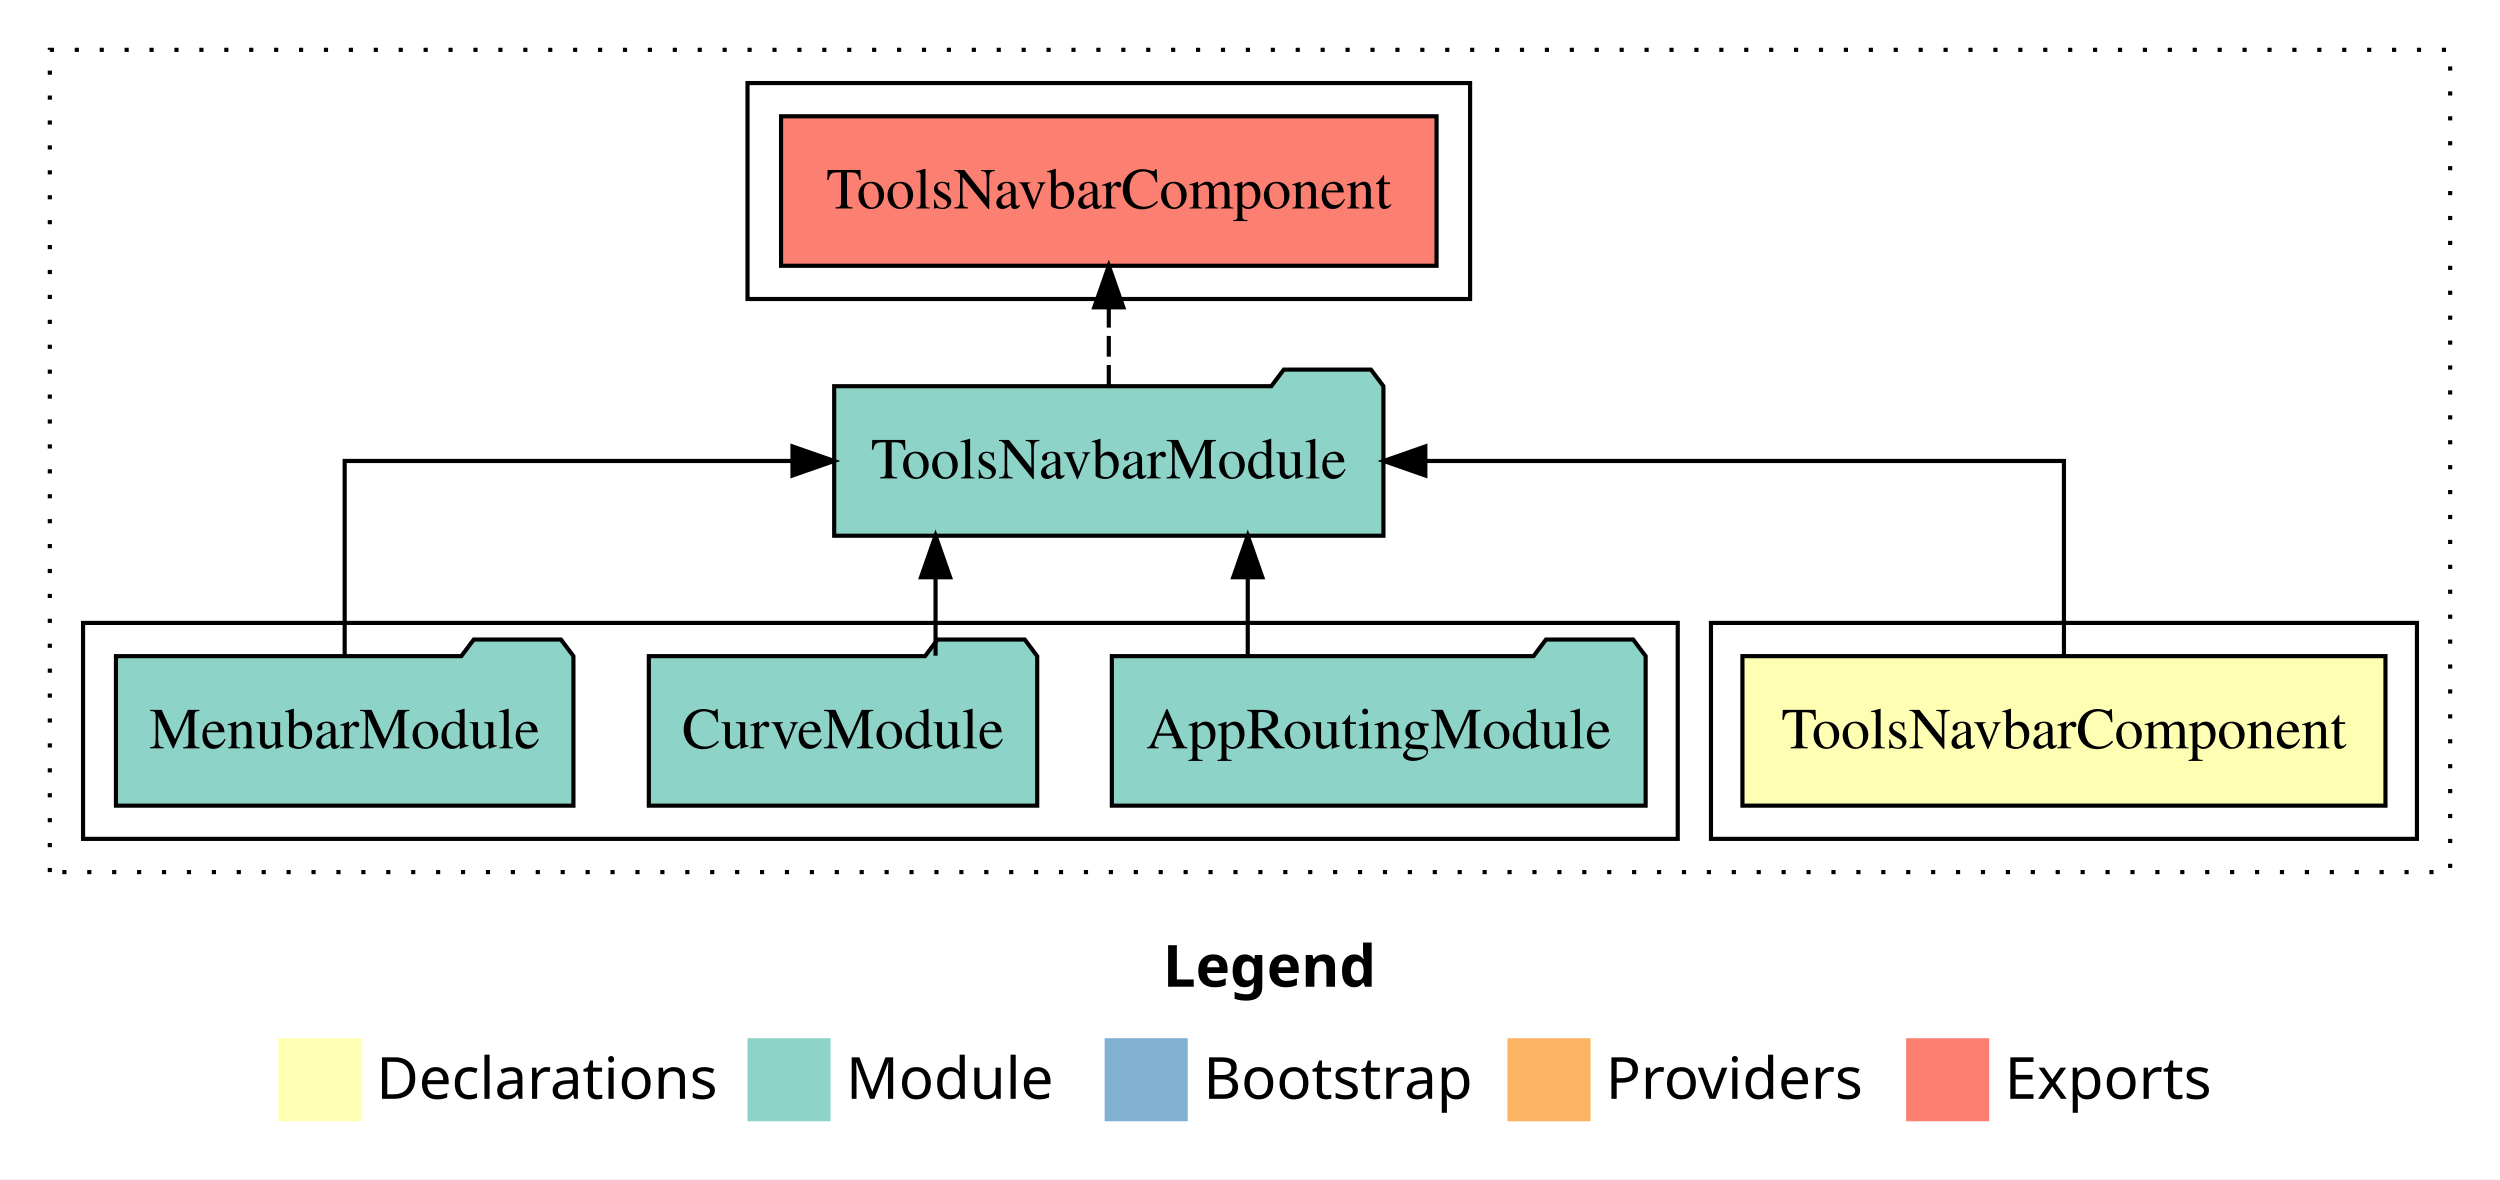
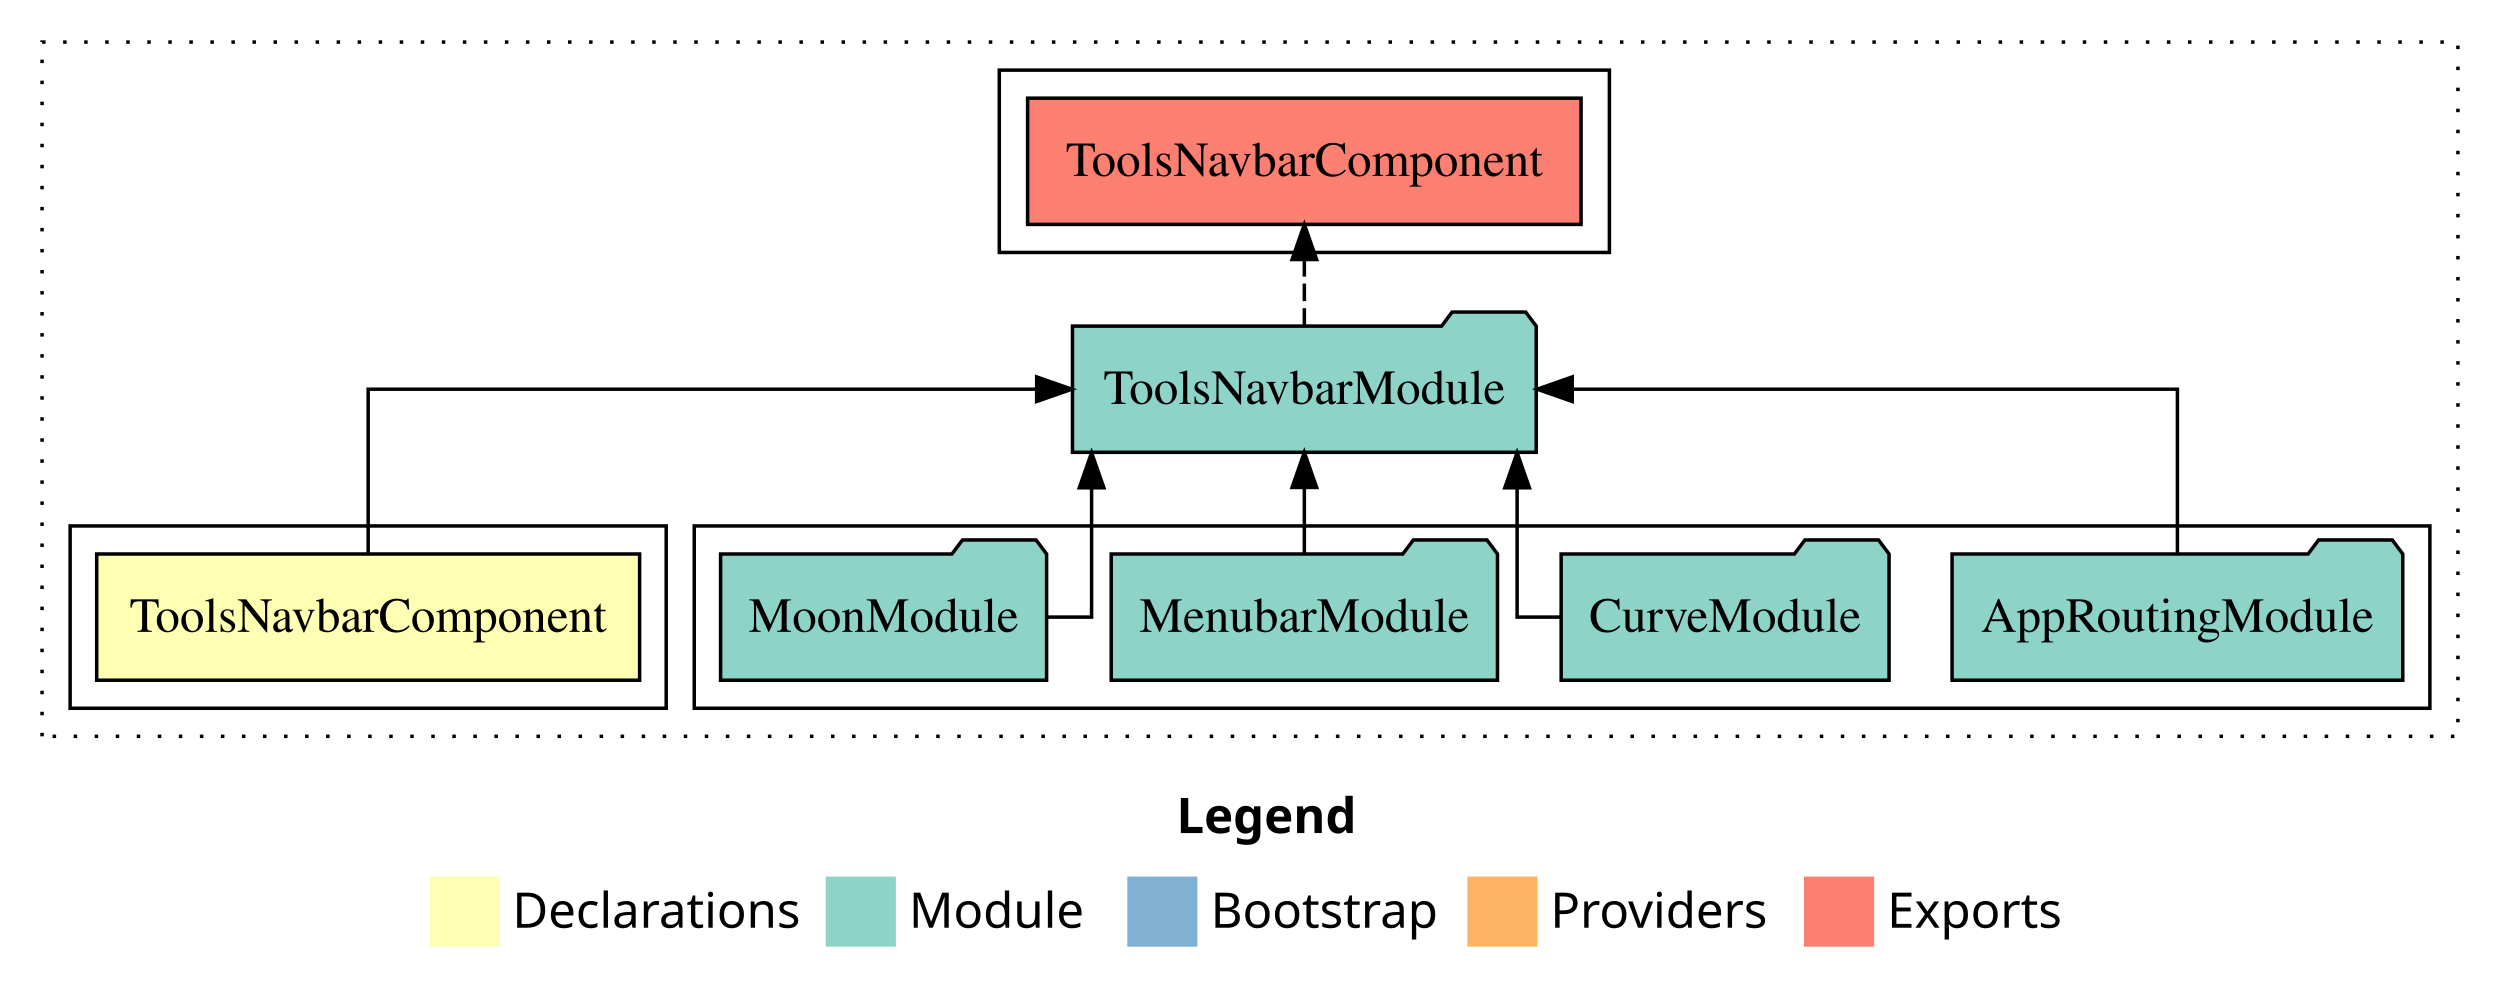
- <svg xmlns="http://www.w3.org/2000/svg" width="602pt" height="284pt" viewBox="0.00 0.00 602.00 284.00">
+ <svg xmlns="http://www.w3.org/2000/svg" width="713pt" height="284pt" viewBox="0.00 0.00 713.00 284.00">
  <g id="graph0" class="graph" transform="scale(1 1) rotate(0) translate(4 280)">
-     <polygon fill="white" stroke="transparent" points="-4,4 -4,-280 598,-280 598,4 -4,4" />
-     <text text-anchor="start" x="276.01" y="-42.4" font-family="Times-12" font-weight="bold" font-size="14.00">Legend</text>
-     <polygon fill="#ffffb3" stroke="transparent" points="63,-10 63,-30 83,-30 83,-10 63,-10" />
-     <text text-anchor="start" x="86.63" y="-15.4" font-family="Times-12" font-size="14.00">  Declarations</text>
-     <polygon fill="#8dd3c7" stroke="transparent" points="176,-10 176,-30 196,-30 196,-10 176,-10" />
-     <text text-anchor="start" x="199.73" y="-15.4" font-family="Times-12" font-size="14.00">  Module</text>
-     <polygon fill="#80b1d3" stroke="transparent" points="262,-10 262,-30 282,-30 282,-10 262,-10" />
-     <text text-anchor="start" x="285.78" y="-15.4" font-family="Times-12" font-size="14.00">  Bootstrap</text>
-     <polygon fill="#fdb462" stroke="transparent" points="359,-10 359,-30 379,-30 379,-10 359,-10" />
-     <text text-anchor="start" x="382.67" y="-15.4" font-family="Times-12" font-size="14.00">  Providers</text>
-     <polygon fill="#fb8072" stroke="transparent" points="455,-10 455,-30 475,-30 475,-10 455,-10" />
-     <text text-anchor="start" x="478.73" y="-15.4" font-family="Times-12" font-size="14.00">  Exports</text>
+     <polygon fill="white" stroke="transparent" points="-4,4 -4,-280 709,-280 709,4 -4,4" />
+     <text text-anchor="start" x="331.51" y="-42.4" font-family="Times-12" font-weight="bold" font-size="14.00">Legend</text>
+     <polygon fill="#ffffb3" stroke="transparent" points="118.5,-10 118.5,-30 138.5,-30 138.5,-10 118.5,-10" />
+     <text text-anchor="start" x="142.13" y="-15.4" font-family="Times-12" font-size="14.00">  Declarations</text>
+     <polygon fill="#8dd3c7" stroke="transparent" points="231.5,-10 231.5,-30 251.5,-30 251.5,-10 231.5,-10" />
+     <text text-anchor="start" x="255.23" y="-15.4" font-family="Times-12" font-size="14.00">  Module</text>
+     <polygon fill="#80b1d3" stroke="transparent" points="317.5,-10 317.5,-30 337.5,-30 337.5,-10 317.5,-10" />
+     <text text-anchor="start" x="341.28" y="-15.4" font-family="Times-12" font-size="14.00">  Bootstrap</text>
+     <polygon fill="#fdb462" stroke="transparent" points="414.5,-10 414.5,-30 434.5,-30 434.5,-10 414.5,-10" />
+     <text text-anchor="start" x="438.17" y="-15.4" font-family="Times-12" font-size="14.00">  Providers</text>
+     <polygon fill="#fb8072" stroke="transparent" points="510.5,-10 510.5,-30 530.5,-30 530.5,-10 510.5,-10" />
+     <text text-anchor="start" x="534.23" y="-15.4" font-family="Times-12" font-size="14.00">  Exports</text>
    <g id="clust1" class="cluster">
-       <polygon fill="none" stroke="black" stroke-dasharray="1,5" points="8,-70 8,-268 586,-268 586,-70 8,-70" />
+       <polygon fill="none" stroke="black" stroke-dasharray="1,5" points="8,-70 8,-268 697,-268 697,-70 8,-70" />
+     </g>
+     <g id="clust4" class="cluster">
+       <polygon fill="none" stroke="black" points="194,-78 194,-130 689,-130 689,-78 194,-78" />
+     </g>
+     <g id="clust5" class="cluster">
+       <polygon fill="none" stroke="black" points="281,-208 281,-260 455,-260 455,-208 281,-208" />
    </g>
    <g id="clust2" class="cluster">
-       <polygon fill="none" stroke="black" points="408,-78 408,-130 578,-130 578,-78 408,-78" />
-     </g>
-     <g id="clust5" class="cluster">
-       <polygon fill="none" stroke="black" points="176,-208 176,-260 350,-260 350,-208 176,-208" />
-     </g>
-     <g id="clust4" class="cluster">
-       <polygon fill="none" stroke="black" points="16,-78 16,-130 400,-130 400,-78 16,-78" />
+       <polygon fill="none" stroke="black" points="16,-78 16,-130 186,-130 186,-78 16,-78" />
    </g>
    <g id="node1" class="node">
-       <polygon fill="#ffffb3" stroke="black" points="570.42,-122 415.58,-122 415.58,-86 570.42,-86 570.42,-122" />
-       <text text-anchor="middle" x="493" y="-99.8" font-family="Times,serif" font-size="14.00">ToolsNavbarComponent</text>
+       <polygon fill="#ffffb3" stroke="black" points="178.42,-122 23.58,-122 23.58,-86 178.42,-86 178.42,-122" />
+       <text text-anchor="middle" x="101" y="-99.8" font-family="Times,serif" font-size="14.00">ToolsNavbarComponent</text>
    </g>
    <g id="node2" class="node">
-       <polygon fill="#8dd3c7" stroke="black" points="329.13,-187 326.13,-191 305.13,-191 302.13,-187 196.87,-187 196.87,-151 329.13,-151 329.13,-187" />
-       <text text-anchor="middle" x="263" y="-164.8" font-family="Times,serif" font-size="14.00">ToolsNavbarModule</text>
+       <polygon fill="#8dd3c7" stroke="black" points="434.13,-187 431.13,-191 410.13,-191 407.13,-187 301.87,-187 301.87,-151 434.13,-151 434.13,-187" />
+       <text text-anchor="middle" x="368" y="-164.8" font-family="Times,serif" font-size="14.00">ToolsNavbarModule</text>
    </g>
    <g id="edge1" class="edge">
-       <path fill="none" stroke="black" d="M493,-122.11C493,-141.34 493,-169 493,-169 493,-169 339.22,-169 339.22,-169" />
-       <polygon fill="black" stroke="black" points="339.22,-165.5 329.22,-169 339.22,-172.5 339.22,-165.5" />
+       <path fill="none" stroke="black" d="M101,-122.11C101,-141.34 101,-169 101,-169 101,-169 291.66,-169 291.66,-169" />
+       <polygon fill="black" stroke="black" points="291.66,-172.5 301.66,-169 291.66,-165.5 291.66,-172.5" />
+     </g>
+     <g id="node7" class="node">
+       <polygon fill="#fb8072" stroke="black" points="446.92,-252 289.08,-252 289.08,-216 446.92,-216 446.92,-252" />
+       <text text-anchor="middle" x="368" y="-229.8" font-family="Times,serif" font-size="14.00">ToolsNavbarComponent </text>
+     </g>
+     <g id="edge6" class="edge">
+       <path fill="none" stroke="black" stroke-dasharray="5,2" d="M368,-187.11C368,-187.11 368,-205.99 368,-205.99" />
+       <polygon fill="black" stroke="black" points="364.5,-205.99 368,-215.99 371.5,-205.99 364.5,-205.99" />
+     </g>
+     <g id="node3" class="node">
+       <polygon fill="#8dd3c7" stroke="black" points="681.27,-122 678.27,-126 657.27,-126 654.27,-122 552.73,-122 552.73,-86 681.27,-86 681.27,-122" />
+       <text text-anchor="middle" x="617" y="-99.8" font-family="Times,serif" font-size="14.00">AppRoutingModule</text>
+     </g>
+     <g id="edge2" class="edge">
+       <path fill="none" stroke="black" d="M617,-122.11C617,-141.34 617,-169 617,-169 617,-169 444.4,-169 444.4,-169" />
+       <polygon fill="black" stroke="black" points="444.4,-165.5 434.4,-169 444.4,-172.5 444.4,-165.5" />
+     </g>
+     <g id="node4" class="node">
+       <polygon fill="#8dd3c7" stroke="black" points="534.76,-122 531.76,-126 510.76,-126 507.76,-122 441.24,-122 441.24,-86 534.76,-86 534.76,-122" />
+       <text text-anchor="middle" x="488" y="-99.8" font-family="Times,serif" font-size="14.00">CurveModule</text>
+     </g>
+     <g id="edge3" class="edge">
+       <path fill="none" stroke="black" d="M440.97,-104C433.77,-104 428.68,-104 428.68,-104 428.68,-104 428.68,-140.89 428.68,-140.89" />
+       <polygon fill="black" stroke="black" points="425.18,-140.89 428.68,-150.89 432.18,-140.89 425.18,-140.89" />
+     </g>
+     <g id="node5" class="node">
+       <polygon fill="#8dd3c7" stroke="black" points="423.08,-122 420.08,-126 399.08,-126 396.08,-122 312.92,-122 312.92,-86 423.08,-86 423.08,-122" />
+       <text text-anchor="middle" x="368" y="-99.8" font-family="Times,serif" font-size="14.00">MenubarModule</text>
+     </g>
+     <g id="edge4" class="edge">
+       <path fill="none" stroke="black" d="M368,-122.11C368,-122.11 368,-140.99 368,-140.99" />
+       <polygon fill="black" stroke="black" points="364.5,-140.99 368,-150.99 371.5,-140.99 364.5,-140.99" />
    </g>
    <g id="node6" class="node">
-       <polygon fill="#fb8072" stroke="black" points="341.92,-252 184.08,-252 184.08,-216 341.92,-216 341.92,-252" />
-       <text text-anchor="middle" x="263" y="-229.8" font-family="Times,serif" font-size="14.00">ToolsNavbarComponent </text>
+       <polygon fill="#8dd3c7" stroke="black" points="294.49,-122 291.49,-126 270.49,-126 267.49,-122 201.51,-122 201.51,-86 294.49,-86 294.49,-122" />
+       <text text-anchor="middle" x="248" y="-99.8" font-family="Times,serif" font-size="14.00">MoonModule</text>
    </g>
    <g id="edge5" class="edge">
-       <path fill="none" stroke="black" stroke-dasharray="5,2" d="M263,-187.11C263,-187.11 263,-205.99 263,-205.99" />
-       <polygon fill="black" stroke="black" points="259.5,-205.99 263,-215.99 266.5,-205.99 259.5,-205.99" />
-     </g>
-     <g id="node3" class="node">
-       <polygon fill="#8dd3c7" stroke="black" points="392.27,-122 389.27,-126 368.27,-126 365.27,-122 263.73,-122 263.73,-86 392.27,-86 392.27,-122" />
-       <text text-anchor="middle" x="328" y="-99.8" font-family="Times,serif" font-size="14.00">AppRoutingModule</text>
-     </g>
-     <g id="edge2" class="edge">
-       <path fill="none" stroke="black" d="M296.46,-122.11C296.46,-122.11 296.46,-140.99 296.46,-140.99" />
-       <polygon fill="black" stroke="black" points="292.97,-140.99 296.46,-150.99 299.97,-140.99 292.97,-140.99" />
-     </g>
-     <g id="node4" class="node">
-       <polygon fill="#8dd3c7" stroke="black" points="245.76,-122 242.76,-126 221.76,-126 218.76,-122 152.24,-122 152.24,-86 245.76,-86 245.76,-122" />
-       <text text-anchor="middle" x="199" y="-99.8" font-family="Times,serif" font-size="14.00">CurveModule</text>
-     </g>
-     <g id="edge3" class="edge">
-       <path fill="none" stroke="black" d="M221.28,-122.11C221.28,-122.11 221.28,-140.99 221.28,-140.99" />
-       <polygon fill="black" stroke="black" points="217.78,-140.99 221.28,-150.99 224.78,-140.99 217.78,-140.99" />
-     </g>
-     <g id="node5" class="node">
-       <polygon fill="#8dd3c7" stroke="black" points="134.08,-122 131.08,-126 110.08,-126 107.08,-122 23.92,-122 23.92,-86 134.08,-86 134.08,-122" />
-       <text text-anchor="middle" x="79" y="-99.8" font-family="Times,serif" font-size="14.00">MenubarModule</text>
-     </g>
-     <g id="edge4" class="edge">
-       <path fill="none" stroke="black" d="M79,-122.11C79,-141.34 79,-169 79,-169 79,-169 186.83,-169 186.83,-169" />
-       <polygon fill="black" stroke="black" points="186.83,-172.5 196.83,-169 186.83,-165.5 186.83,-172.5" />
+       <path fill="none" stroke="black" d="M294.74,-104C302.09,-104 307.32,-104 307.32,-104 307.32,-104 307.32,-140.89 307.32,-140.89" />
+       <polygon fill="black" stroke="black" points="303.82,-140.89 307.32,-150.89 310.82,-140.89 303.82,-140.89" />
    </g>
  </g>
</svg>
